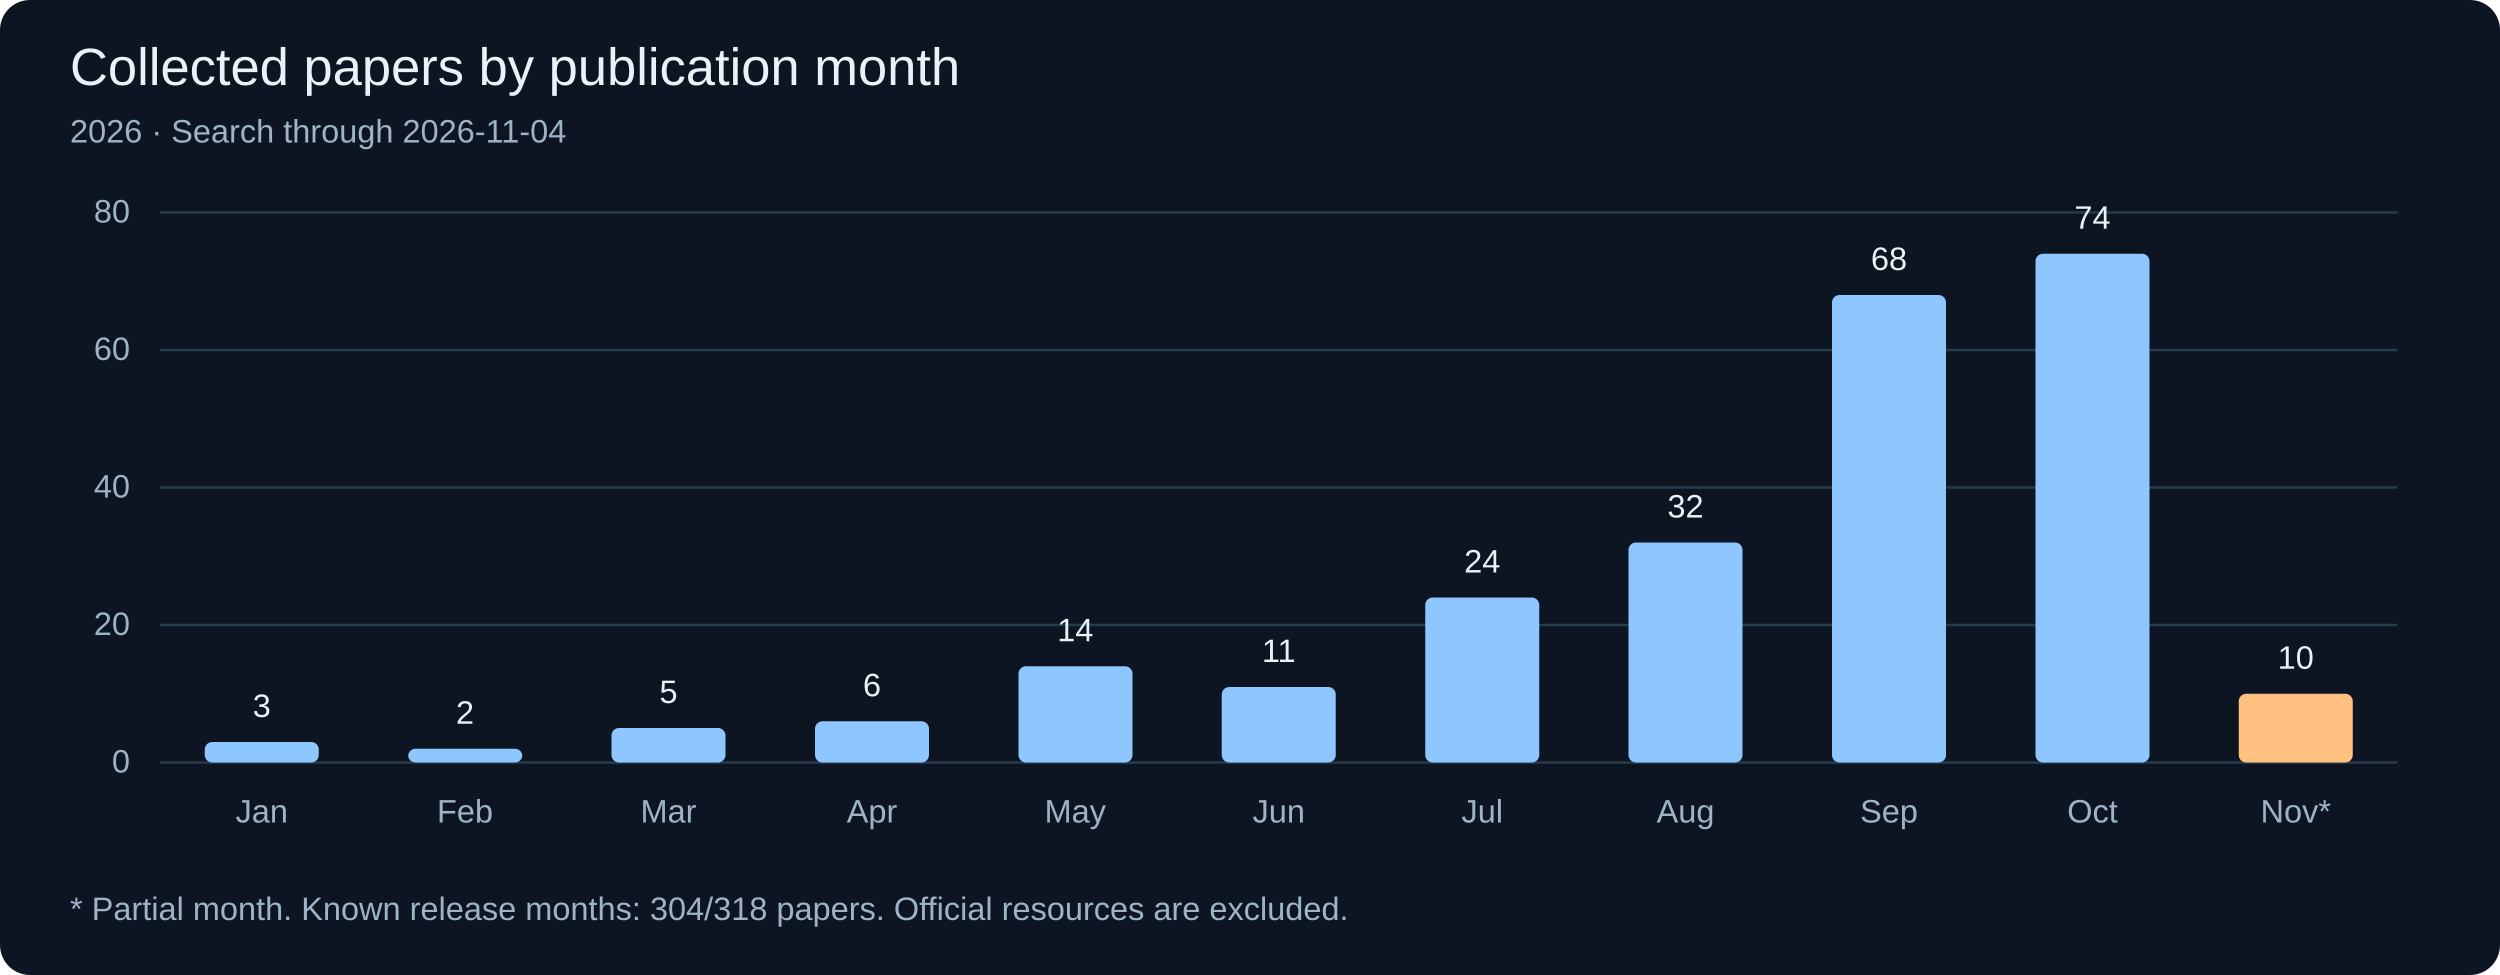
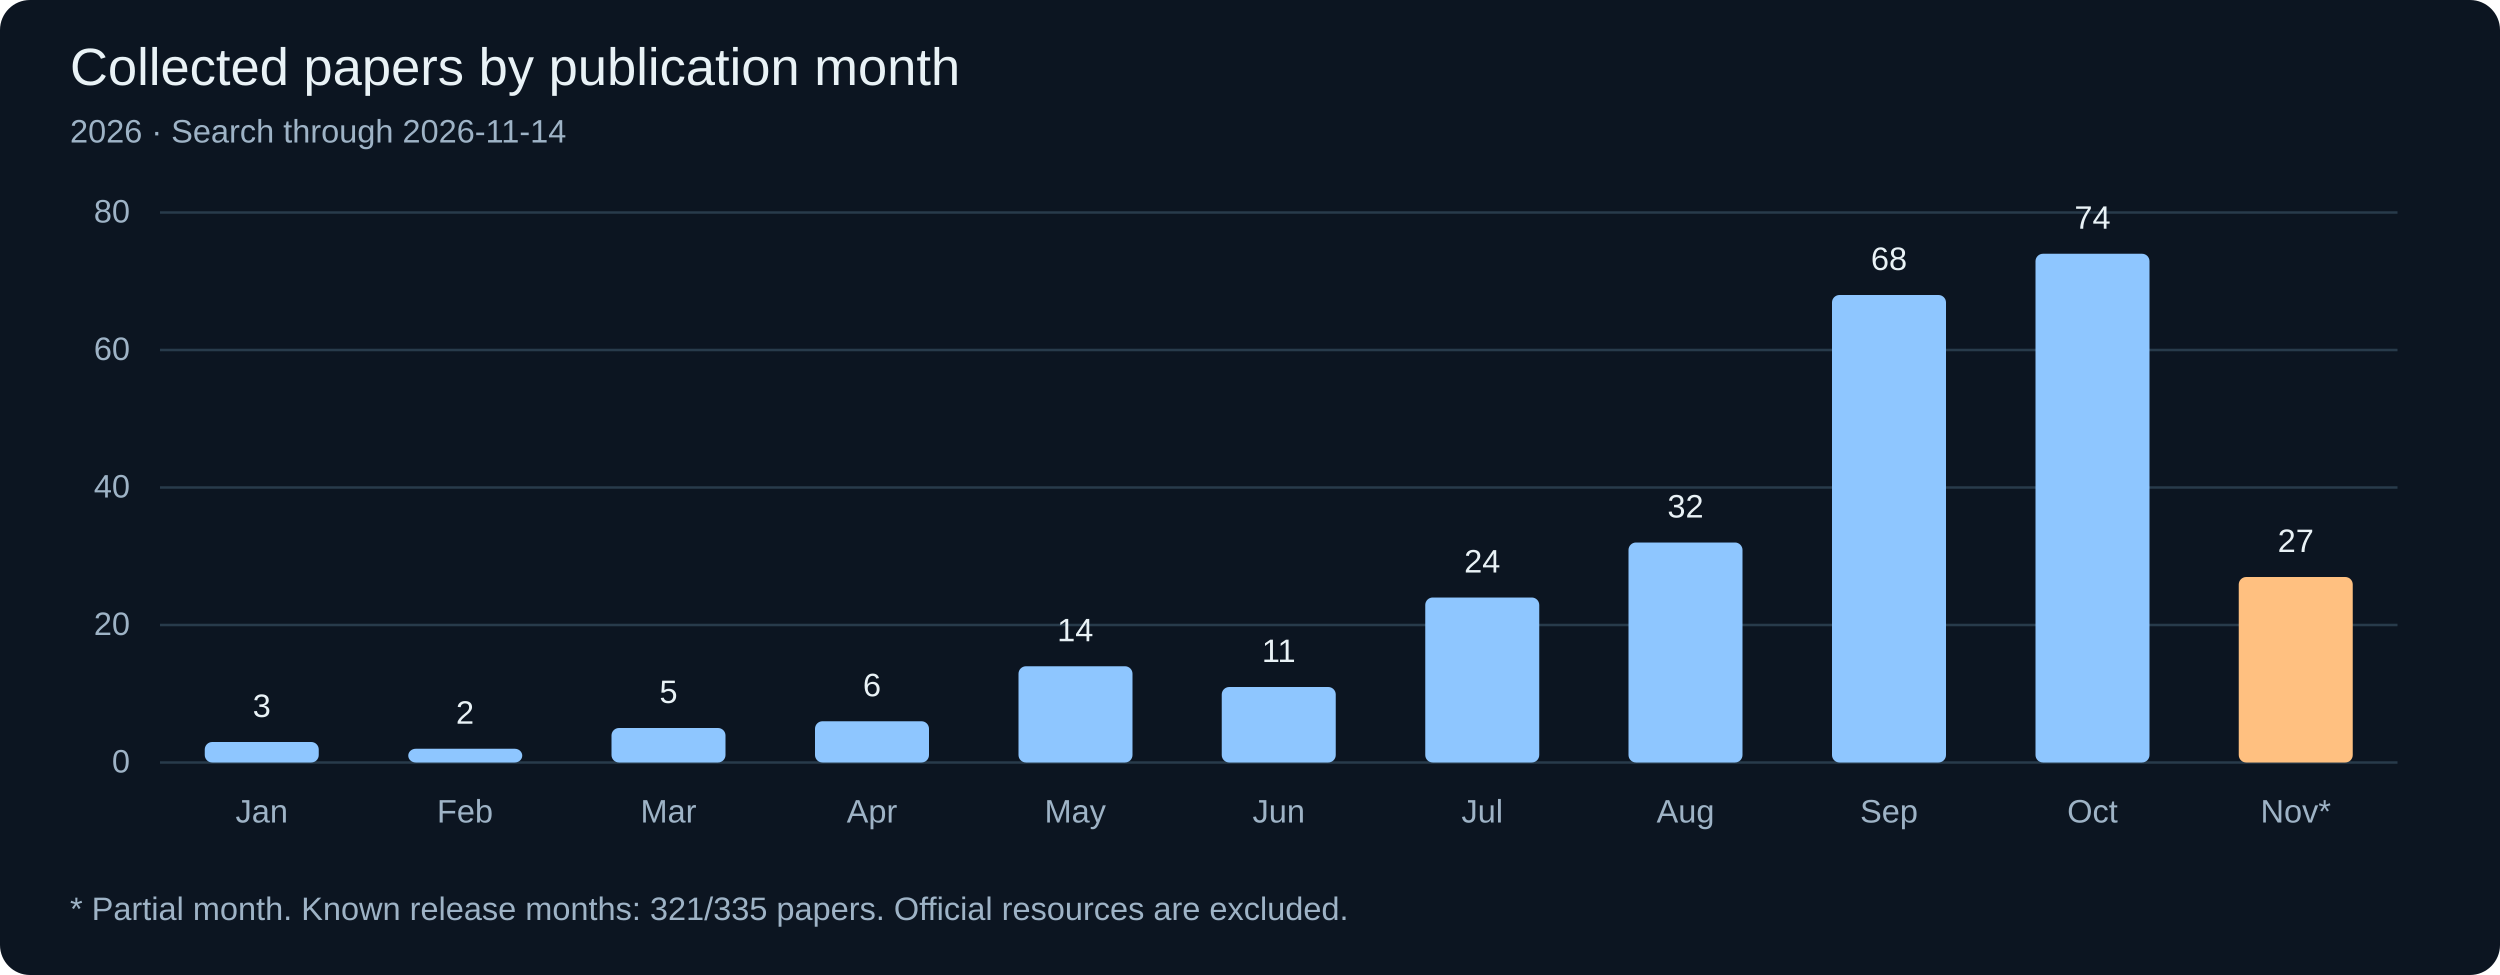
<svg xmlns="http://www.w3.org/2000/svg" width="1000" height="390" viewBox="0 0 1000 390" role="img" aria-labelledby="title desc">
  <rect width="1000" height="390" rx="12" fill="#0c1521" />
  <g font-family="Arial,sans-serif" font-size="13" fill="#e9f2f6">
    <text x="28" y="34" font-size="21">Collected papers by publication month</text>
-     <text x="28" y="57" fill="#9eb3c6">2026 · Search through 2026-11-04</text>
+     <text x="28" y="57" fill="#9eb3c6">2026 · Search through 2026-11-14</text>
    <path d="M64 305.0h895" stroke="#283b4b" />
    <text x="52" y="309.0" text-anchor="end" fill="#9eb3c6">0</text>
    <path d="M64 250.0h895" stroke="#283b4b" />
    <text x="52" y="254.0" text-anchor="end" fill="#9eb3c6">20</text>
    <path d="M64 195.0h895" stroke="#283b4b" />
    <text x="52" y="199.0" text-anchor="end" fill="#9eb3c6">40</text>
    <path d="M64 140.0h895" stroke="#283b4b" />
    <text x="52" y="144.0" text-anchor="end" fill="#9eb3c6">60</text>
    <path d="M64 85.0h895" stroke="#283b4b" />
    <text x="52" y="89.0" text-anchor="end" fill="#9eb3c6">80</text>
    <rect x="81.9" y="296.8" width="45.6" height="8.2" rx="3" fill="#8ec6ff" />
    <text x="104.7" y="286.8" text-anchor="middle">3</text>
    <text x="104.7" y="329" text-anchor="middle" fill="#9eb3c6">Jan</text>
    <rect x="163.3" y="299.5" width="45.6" height="5.5" rx="3" fill="#8ec6ff" />
    <text x="186.0" y="289.5" text-anchor="middle">2</text>
    <text x="186.0" y="329" text-anchor="middle" fill="#9eb3c6">Feb</text>
    <rect x="244.6" y="291.2" width="45.6" height="13.8" rx="3" fill="#8ec6ff" />
    <text x="267.4" y="281.2" text-anchor="middle">5</text>
    <text x="267.4" y="329" text-anchor="middle" fill="#9eb3c6">Mar</text>
    <rect x="326.0" y="288.5" width="45.6" height="16.5" rx="3" fill="#8ec6ff" />
    <text x="348.8" y="278.5" text-anchor="middle">6</text>
    <text x="348.8" y="329" text-anchor="middle" fill="#9eb3c6">Apr</text>
    <rect x="407.4" y="266.5" width="45.6" height="38.5" rx="3" fill="#8ec6ff" />
    <text x="430.1" y="256.5" text-anchor="middle">14</text>
    <text x="430.1" y="329" text-anchor="middle" fill="#9eb3c6">May</text>
    <rect x="488.7" y="274.8" width="45.6" height="30.2" rx="3" fill="#8ec6ff" />
    <text x="511.5" y="264.8" text-anchor="middle">11</text>
    <text x="511.5" y="329" text-anchor="middle" fill="#9eb3c6">Jun</text>
    <rect x="570.1" y="239.0" width="45.6" height="66.0" rx="3" fill="#8ec6ff" />
    <text x="592.9" y="229.0" text-anchor="middle">24</text>
    <text x="592.9" y="329" text-anchor="middle" fill="#9eb3c6">Jul</text>
    <rect x="651.4" y="217.0" width="45.6" height="88.0" rx="3" fill="#8ec6ff" />
    <text x="674.2" y="207.0" text-anchor="middle">32</text>
    <text x="674.2" y="329" text-anchor="middle" fill="#9eb3c6">Aug</text>
    <rect x="732.8" y="118.0" width="45.6" height="187.0" rx="3" fill="#8ec6ff" />
    <text x="755.6" y="108.0" text-anchor="middle">68</text>
    <text x="755.6" y="329" text-anchor="middle" fill="#9eb3c6">Sep</text>
    <rect x="814.2" y="101.5" width="45.6" height="203.5" rx="3" fill="#8ec6ff" />
    <text x="837.0" y="91.5" text-anchor="middle">74</text>
    <text x="837.0" y="329" text-anchor="middle" fill="#9eb3c6">Oct</text>
-     <rect x="895.5" y="277.5" width="45.6" height="27.5" rx="3" fill="#ffc080" />
-     <text x="918.3" y="267.5" text-anchor="middle">10</text>
+     <rect x="895.5" y="230.8" width="45.6" height="74.2" rx="3" fill="#ffc080" />
+     <text x="918.3" y="220.8" text-anchor="middle">27</text>
    <text x="918.3" y="329" text-anchor="middle" fill="#9eb3c6">Nov*</text>
-     <text x="28" y="368" fill="#9eb3c6">* Partial month. Known release months: 304/318 papers. Official resources are excluded.</text>
+     <text x="28" y="368" fill="#9eb3c6">* Partial month. Known release months: 321/335 papers. Official resources are excluded.</text>
  </g>
</svg>
